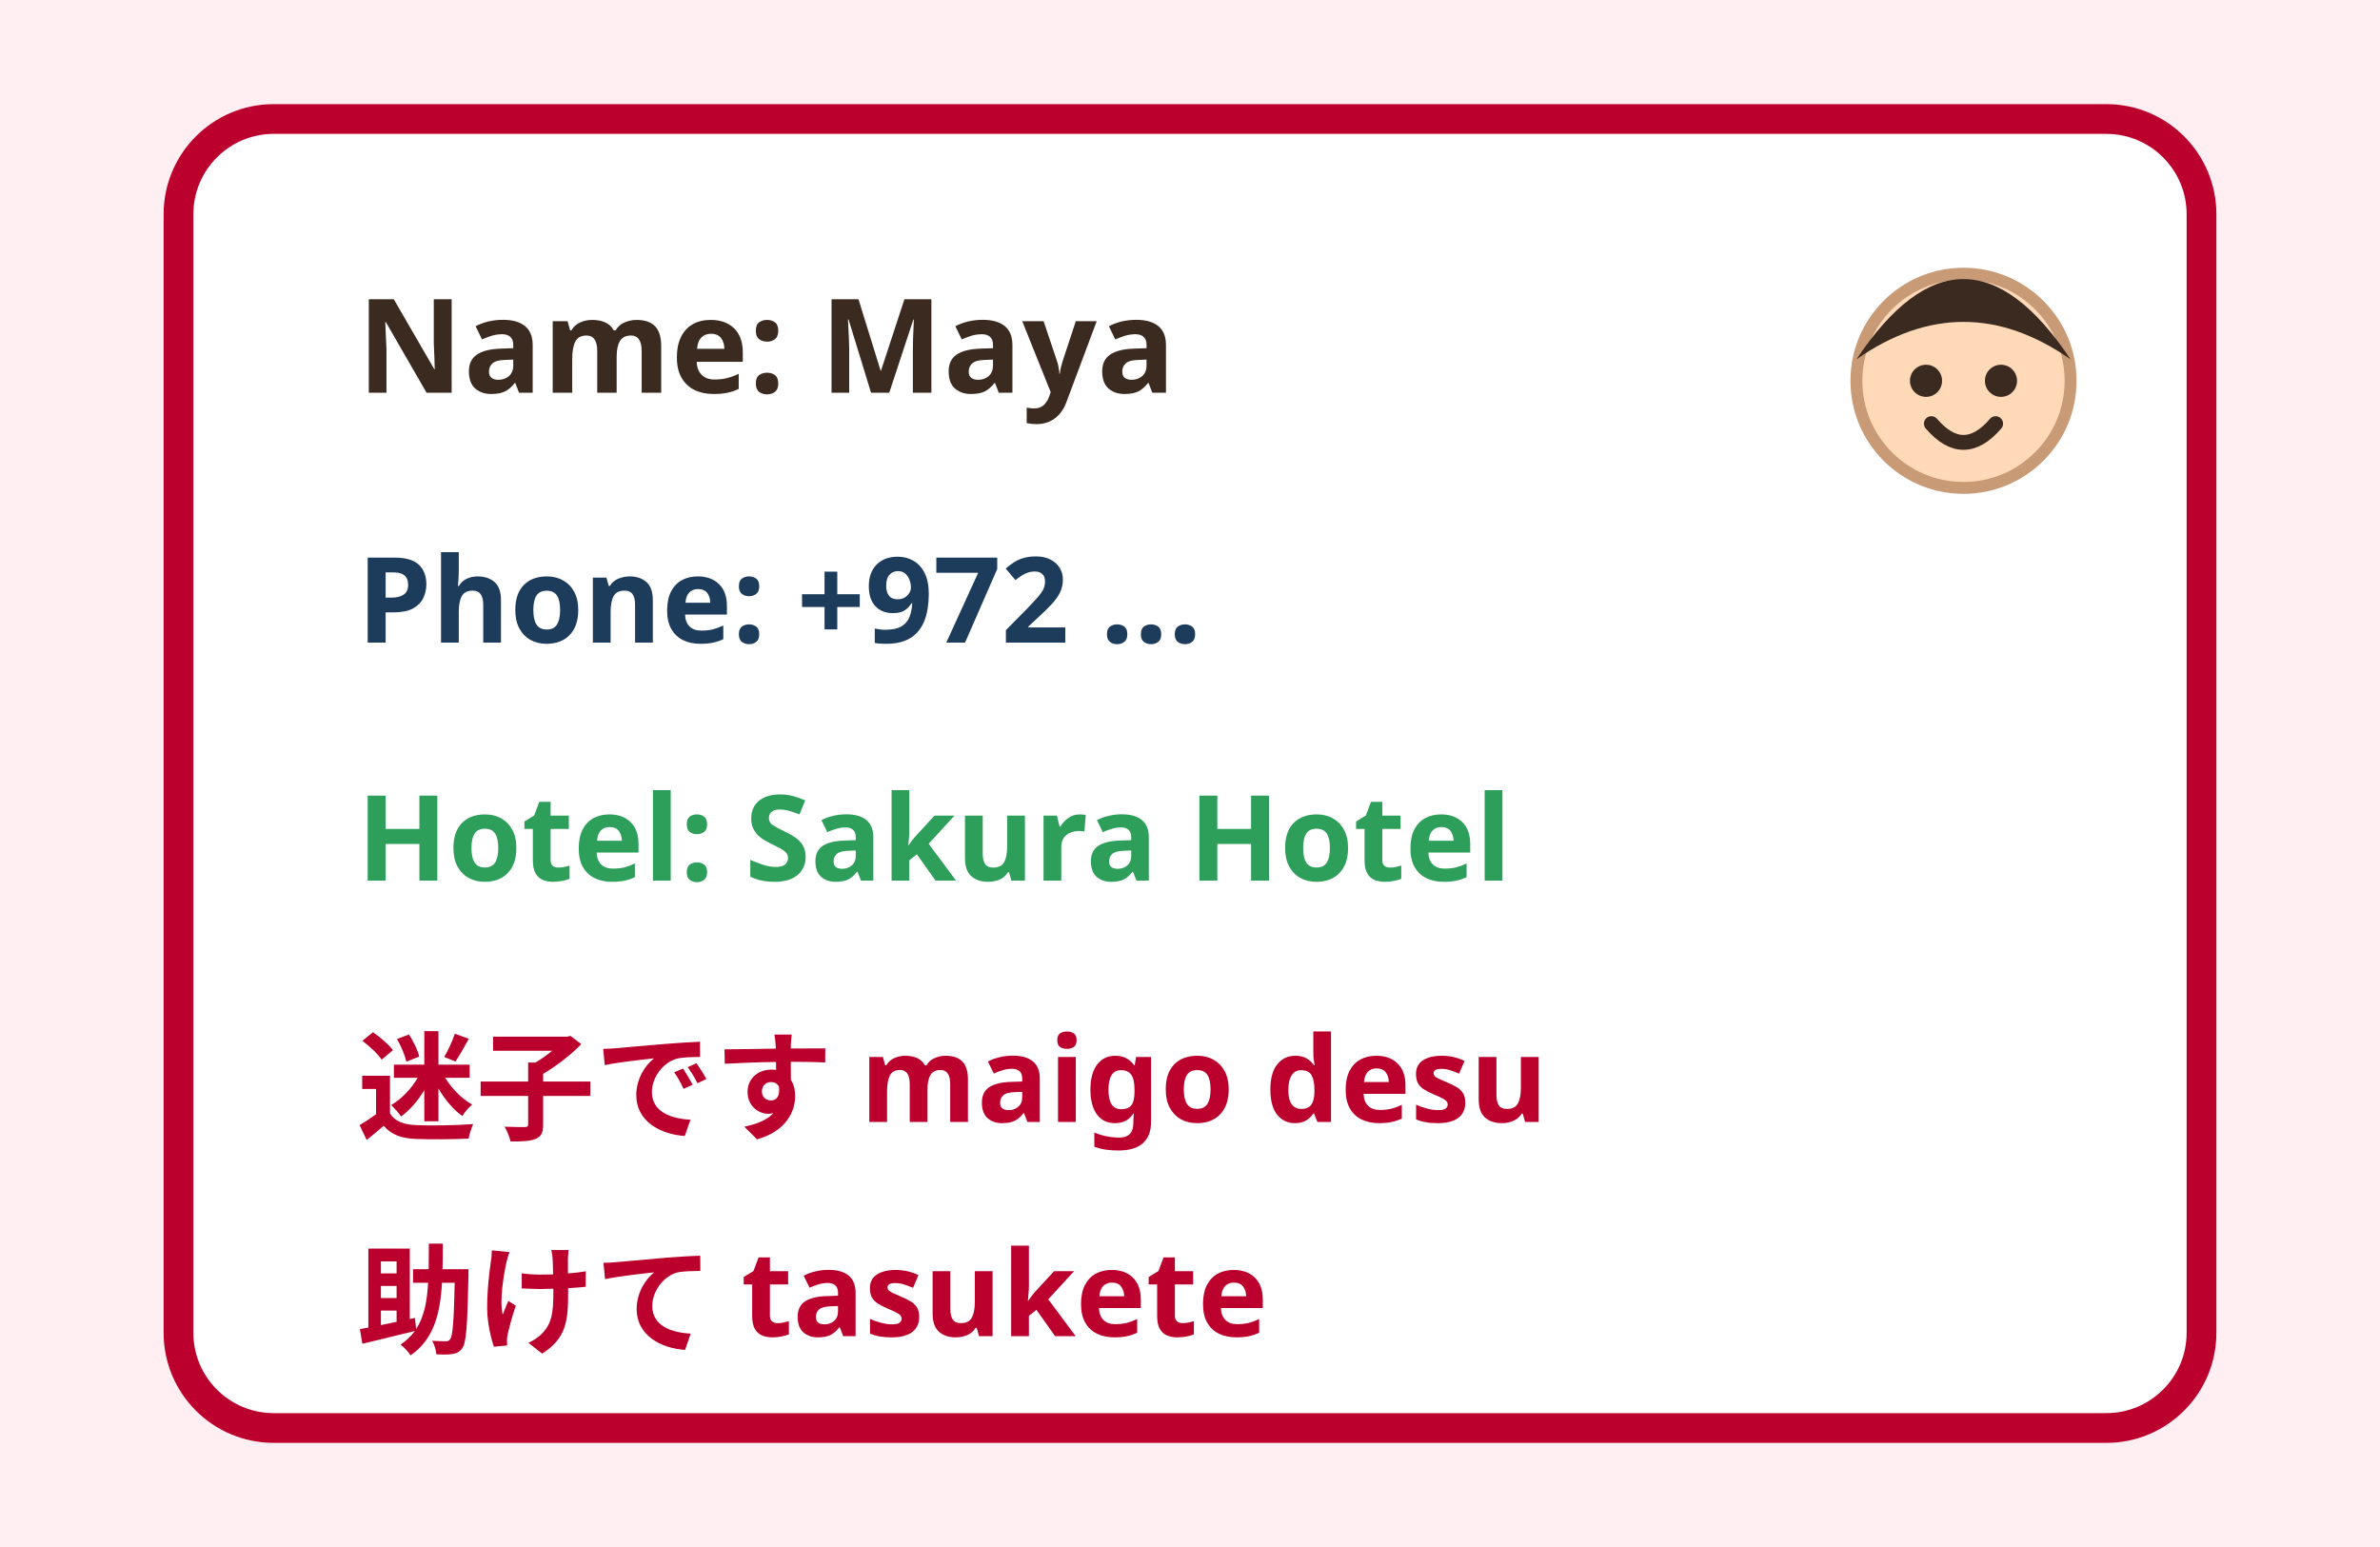
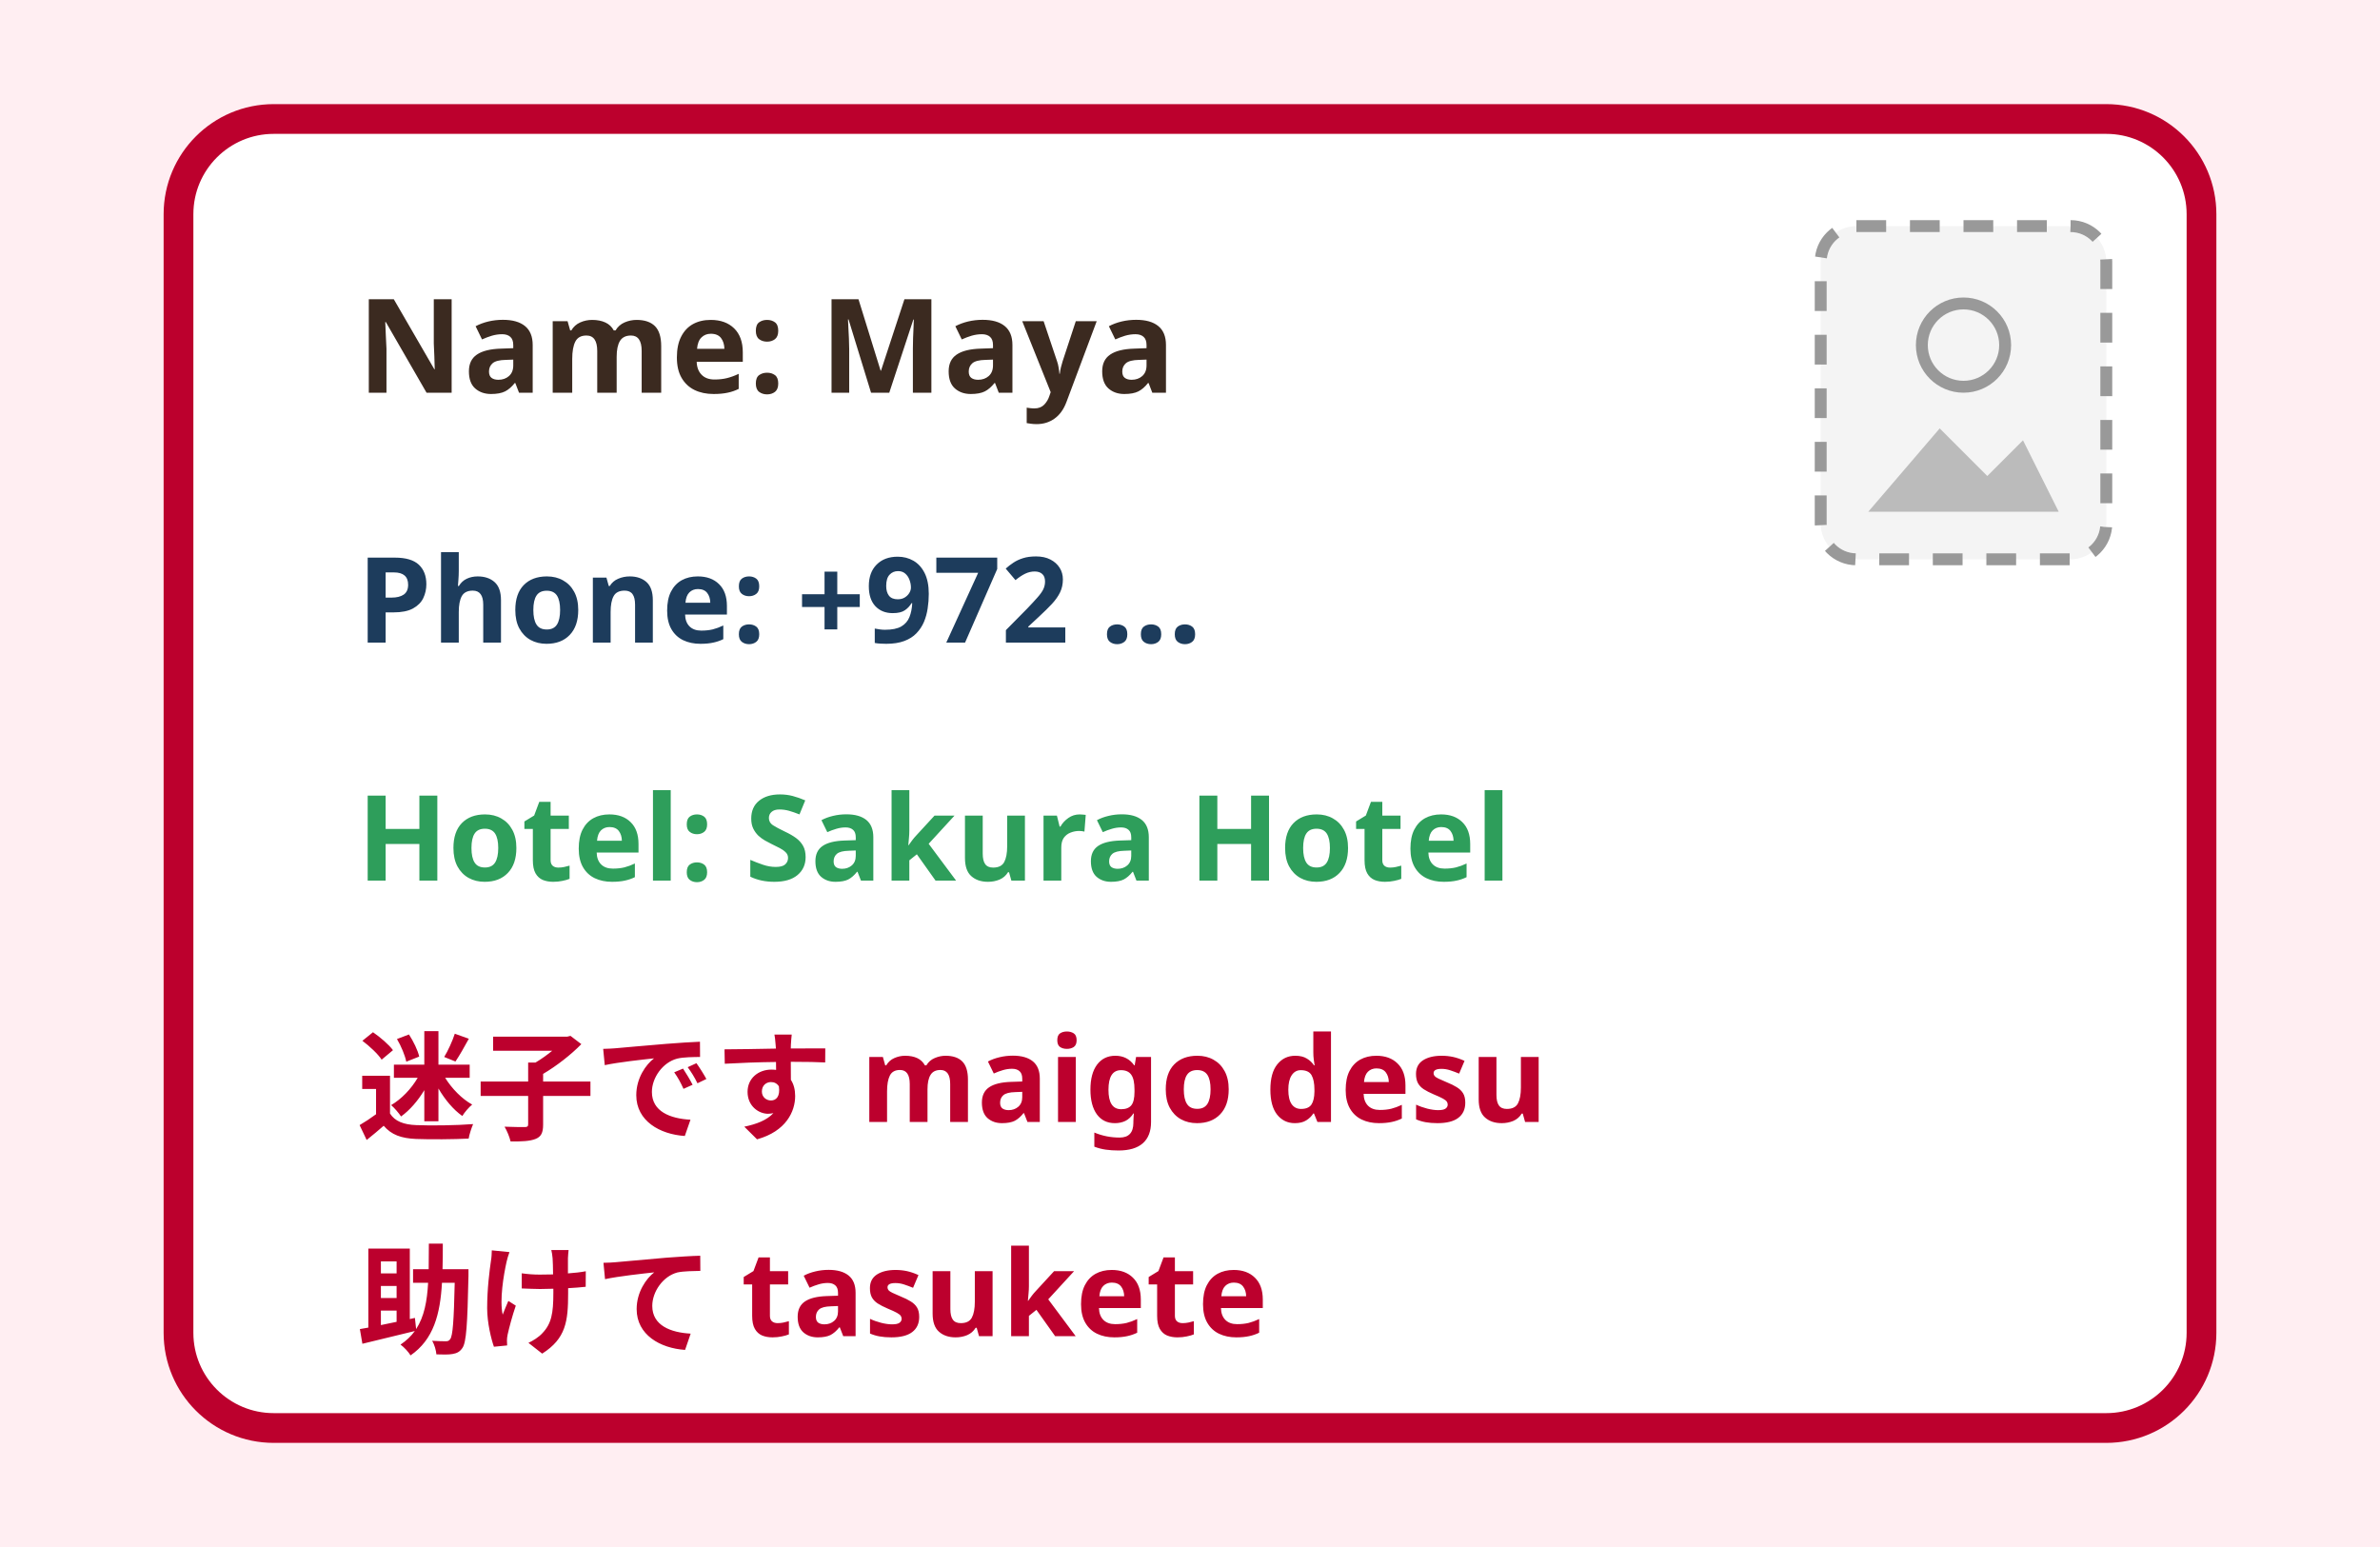
- <svg xmlns="http://www.w3.org/2000/svg" viewBox="0 0 400 260" role="img" aria-label="A big name card: a child's name, a phone number, a hotel name, and the Japanese words maigo desu and tasukete">
+ <svg xmlns="http://www.w3.org/2000/svg" viewBox="0 0 400 260" role="img" aria-label="A big name card: a name, a photo box, a phone number, a hotel name, and the Japanese words maigo desu and tasukete">
  <rect width="400" height="260" fill="#ffeef2" />
  <rect x="30" y="20" width="340" height="220" rx="16" fill="#fff" stroke="#bc002d" stroke-width="5" />
-   <circle cx="330" cy="64" r="18" fill="#ffd9b8" stroke="#c99a76" stroke-width="2" />
-   <circle cx="323.7" cy="64" r="2.7" fill="#3b2a20" />
-   <circle cx="336.3" cy="64" r="2.7" fill="#3b2a20" />
-   <path d="M324.6 71.2 Q330 77.5 335.4 71.2" fill="none" stroke="#3b2a20" stroke-width="2.5" stroke-linecap="round" />
-   <path d="M312 60.4 Q330 33.4 348 60.4 Q330 47.8 312 60.4Z" fill="#3b2a20" />
+   <rect x="306" y="38" width="48" height="56" rx="6" fill="#f4f4f4" stroke="#999" stroke-width="2" stroke-dasharray="5 4" />
+   <circle cx="330" cy="58" r="7" fill="none" stroke="#999" stroke-width="2" />
+   <path d="M314 86 L326 72 L334 80 L340 74 L346 86Z" fill="#bbb" />
  <text x="60" y="66" font-size="22" font-family="sans-serif" font-weight="bold" fill="#3b2a20" text-anchor="start">Name: Maya</text>
  <text x="60" y="108" font-size="20" font-family="sans-serif" font-weight="bold" fill="#1d3c5c" text-anchor="start">Phone: +972 ...</text>
  <text x="60" y="148" font-size="20" font-family="sans-serif" font-weight="bold" fill="#2e9e5b" text-anchor="start">Hotel: Sakura Hotel</text>
  <text x="60" y="190" font-size="20" font-family="sans-serif" font-weight="bold" fill="#bc002d" text-anchor="start">迷子です maigo desu</text>
  <text x="60" y="226" font-size="20" font-family="sans-serif" font-weight="bold" fill="#bc002d" text-anchor="start">助けて tasukete</text>
</svg>
